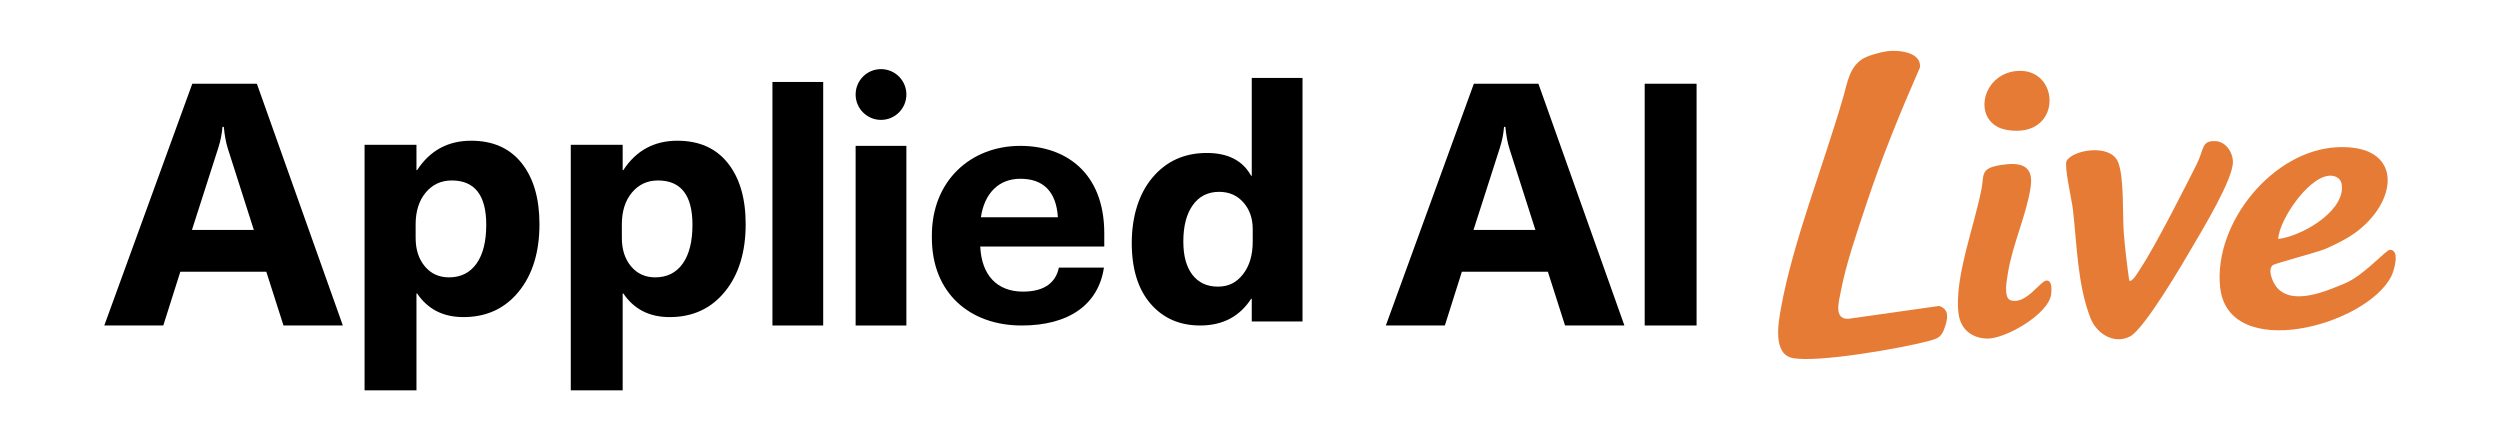
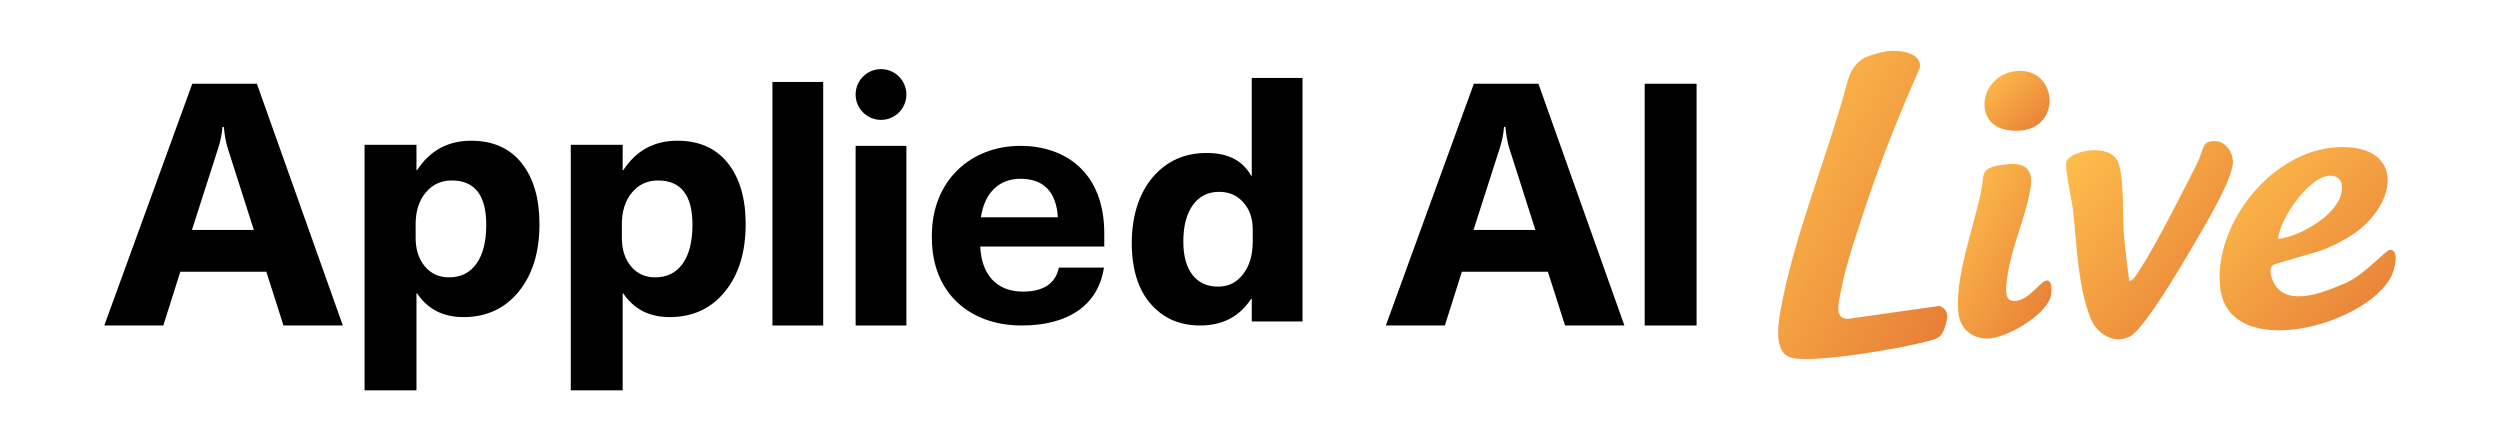
<svg xmlns="http://www.w3.org/2000/svg" id="Layer_1" version="1.1" viewBox="0 0 3898.24 687.92">
  <defs>
+     <linearGradient id="liveGradient" x1="0%" y1="0%" x2="100%" y2="100%">
+       <stop offset="0%" stop-color="#FFC14D" />
+       <stop offset="100%" stop-color="#E67B35" />
+     </linearGradient>
    <style>
      .st0 {
-         fill: #E67B35;
+         fill: url(#liveGradient);
      }
    </style>
  </defs>
  <g>
    <path class="st0" d="M3023.91,477.05l-141.58,20.04c-23.67,1.11-14.77-27.72-11.87-43.17,8.07-42.88,25.78-93.55,39.65-135.48,24.02-72.56,52.97-143.32,83.65-213.26,2.79-24.05-33.56-27.61-51.18-25.31-9.71,1.27-29.99,6.8-38.14,11.89-20.71,12.94-24.02,37.77-29.97,58.53-29.91,104.38-79.16,227.38-97.68,331.68-4.1,23.13-12.27,70.15,18.39,76.29,38.47,7.71,168.47-14.99,210.44-26.13,16.69-4.43,21.79-5.74,27.48-23.4,4.28-13.28,6.45-26.05-9.22-31.68Z" />
    <path class="st0" d="M3726.77,389.52c-6.46-.12-40.33,39.69-69.77,52.04s-81.04,35.01-106.1,7.36c-6.74-7.43-15.76-28.12-7.04-35.41,3.44-2.88,68.25-19.62,82.1-25.45,16.25-6.84,37.03-17.54,50.86-28.36,64.37-50.36,68.34-134.38-31.47-130.18-101.57,4.27-193.68,118.47-183.57,217.88,12.02,118.22,227.06,61.06,266.86-16.33,4.17-8.11,14.35-41.25-1.86-41.55ZM3638.13,274.35c9.68,1.94,13.55,8.43,13.69,17.81.61,39.71-64.06,76.38-99.41,80.47,1.23-30.95,52.3-104.98,85.72-98.27Z" />
    <path class="st0" d="M3454.6,220.04c-22.53-.93-17.16,12.22-29.69,36.89s-62.76,124.88-86.65,160.63c-2.57,3.85-13.29,23.45-18.15,19.98-3.5-24.65-6.61-49.97-8.5-74.81-2.17-28.52.84-85.3-8.81-109.76-11.8-29.89-71.91-19.12-80.48-1.71-3.85,7.82,8.3,61.03,9.9,74.84,6.47,55.55,6.95,117.34,27.56,170.11,9.23,23.62,36.15,41.39,61.36,28.48,22.43-11.49,81.85-112.95,97.56-139.89,15.74-26.99,63.13-104.97,63.08-132.11-.03-15.11-11.07-31.98-27.18-32.64Z" />
    <path class="st0" d="M3191.17,437.43c-9.46.13-32.58,38.8-56.19,30.69-11.49-3.94-5.55-32.75-3.99-42.56,6.94-43.74,29.15-91.33,35.43-134.02,5.2-35.35-17.68-39.1-48.22-33.95-30.36,5.12-24.31,15.1-28.36,36.66-10.56,56.18-43.26,140.73-35.81,195.26,3.24,23.73,20.05,37.47,43.81,38.43,28.76,1.17,97.09-38.49,100.49-69.17.69-6.24,2.01-21.48-7.15-21.35Z" />
    <path class="st0" d="M3129.52,202.63c87.43,14.76,84.52-98.88,14.32-91.86-56.28,5.63-69.24,82.59-14.32,91.86Z" />
  </g>
  <g>
    <path d="M2532.92,507.54h-92.54l-26.81-83.86h-134.07l-26.55,83.86h-92.01l137.23-376.98h100.69l134.07,376.98ZM2394.12,358.49l-40.48-126.71c-2.98-9.46-5.09-20.77-6.31-33.91h-2.1c-.88,11.04-3.07,22-6.57,32.86l-41.01,127.76h96.48Z" />
    <path d="M2645.47,507.54h-80.91V130.56h80.91v376.98Z" />
  </g>
  <g>
    <path d="M650.41,457.58h-1.02v151.08h-80.92V225.83h80.92v39.44h1.02c19.97-30.56,48.05-45.84,84.25-45.84,33.97,0,60.22,11.65,78.74,34.95,18.52,23.3,27.78,55.02,27.78,95.13,0,43.7-10.8,78.79-32.39,105.25-21.6,26.46-50.32,39.69-86.17,39.69-31.58,0-55.66-12.29-72.21-36.87ZM648.1,350.02v21c0,18.1,4.78,32.87,14.34,44.3,9.56,11.44,22.11,17.16,37.64,17.16,18.44,0,32.73-7.13,42.89-21.38,10.16-14.25,15.24-34.44,15.24-60.56,0-46.09-17.93-69.14-53.78-69.14-16.56,0-30.09,6.27-40.59,18.82-10.5,12.55-15.75,29.15-15.75,49.81Z" />
    <path d="M971.95,457.58h-1.02v151.08h-80.92V225.83h80.92v39.44h1.02c19.97-30.56,48.05-45.84,84.25-45.84,33.97,0,60.22,11.65,78.74,34.95,18.52,23.3,27.78,55.02,27.78,95.13,0,43.7-10.8,78.79-32.39,105.25-21.6,26.46-50.32,39.69-86.17,39.69-31.58,0-55.66-12.29-72.21-36.87ZM969.65,350.02v21c0,18.1,4.78,32.87,14.34,44.3,9.56,11.44,22.11,17.16,37.64,17.16,18.44,0,32.73-7.13,42.89-21.38,10.16-14.25,15.24-34.44,15.24-60.56,0-46.09-17.93-69.14-53.78-69.14-16.56,0-30.09,6.27-40.59,18.82-10.5,12.55-15.75,29.15-15.75,49.81Z" />
    <path d="M1283.61,507.54h-79.15V127.8h79.15v379.74Z" />
    <rect x="1334.17" y="227.45" width="79.15" height="280.1" />
    <path d="M1453.07,371.09v-4.1c0-84.65,60.02-139.54,138-139.54,69.25,0,130.82,40.53,130.82,136.46v20.52h-193.4c2.05,44.63,26.16,70.28,66.69,70.28,34.37,0,51.3-14.88,55.92-37.45h70.28c-8.72,57.97-54.89,90.29-128.25,90.29-81.05,0-140.05-50.79-140.05-136.46ZM1649.55,338.77c-2.57-40.53-23.08-60.02-58.48-60.02-33.34,0-55.92,22.06-61.56,60.02h120.04Z" />
    <path d="M2031.02,501.28h-79.15v-35.32h-1c-18.04,27.72-44.5,41.58-79.41,41.58-32.06,0-57.86-11.31-77.4-33.94-19.54-22.63-29.31-54.23-29.31-94.81s10.77-76.4,32.31-101.95c21.54-25.55,49.76-38.32,84.67-38.32,33.06,0,56.11,11.86,69.13,35.57h1V121.54h79.15v379.74ZM1953.37,376.54v-19.29c0-16.7-4.84-30.56-14.53-41.58-9.69-11.02-22.29-16.53-37.82-16.53-17.53,0-31.23,6.89-41.08,20.67-9.86,13.78-14.78,32.69-14.78,56.74,0,22.54,4.76,39.91,14.28,52.1,9.52,12.19,22.71,18.29,39.58,18.29s29.1-6.43,39.2-19.29c10.1-12.86,15.15-29.89,15.15-51.1Z" />
    <path d="M534.59,507.54h-92.54l-26.81-83.86h-134.07l-26.55,83.86h-92.01l137.23-376.98h100.69l134.07,376.98ZM395.78,358.49l-40.48-126.71c-2.98-9.46-5.09-20.77-6.31-33.91h-2.1c-.88,11.04-3.07,22-6.57,32.86l-41.01,127.76h96.48Z" />
    <circle cx="1373.75" cy="147.36" r="39.58" />
  </g>
</svg>
